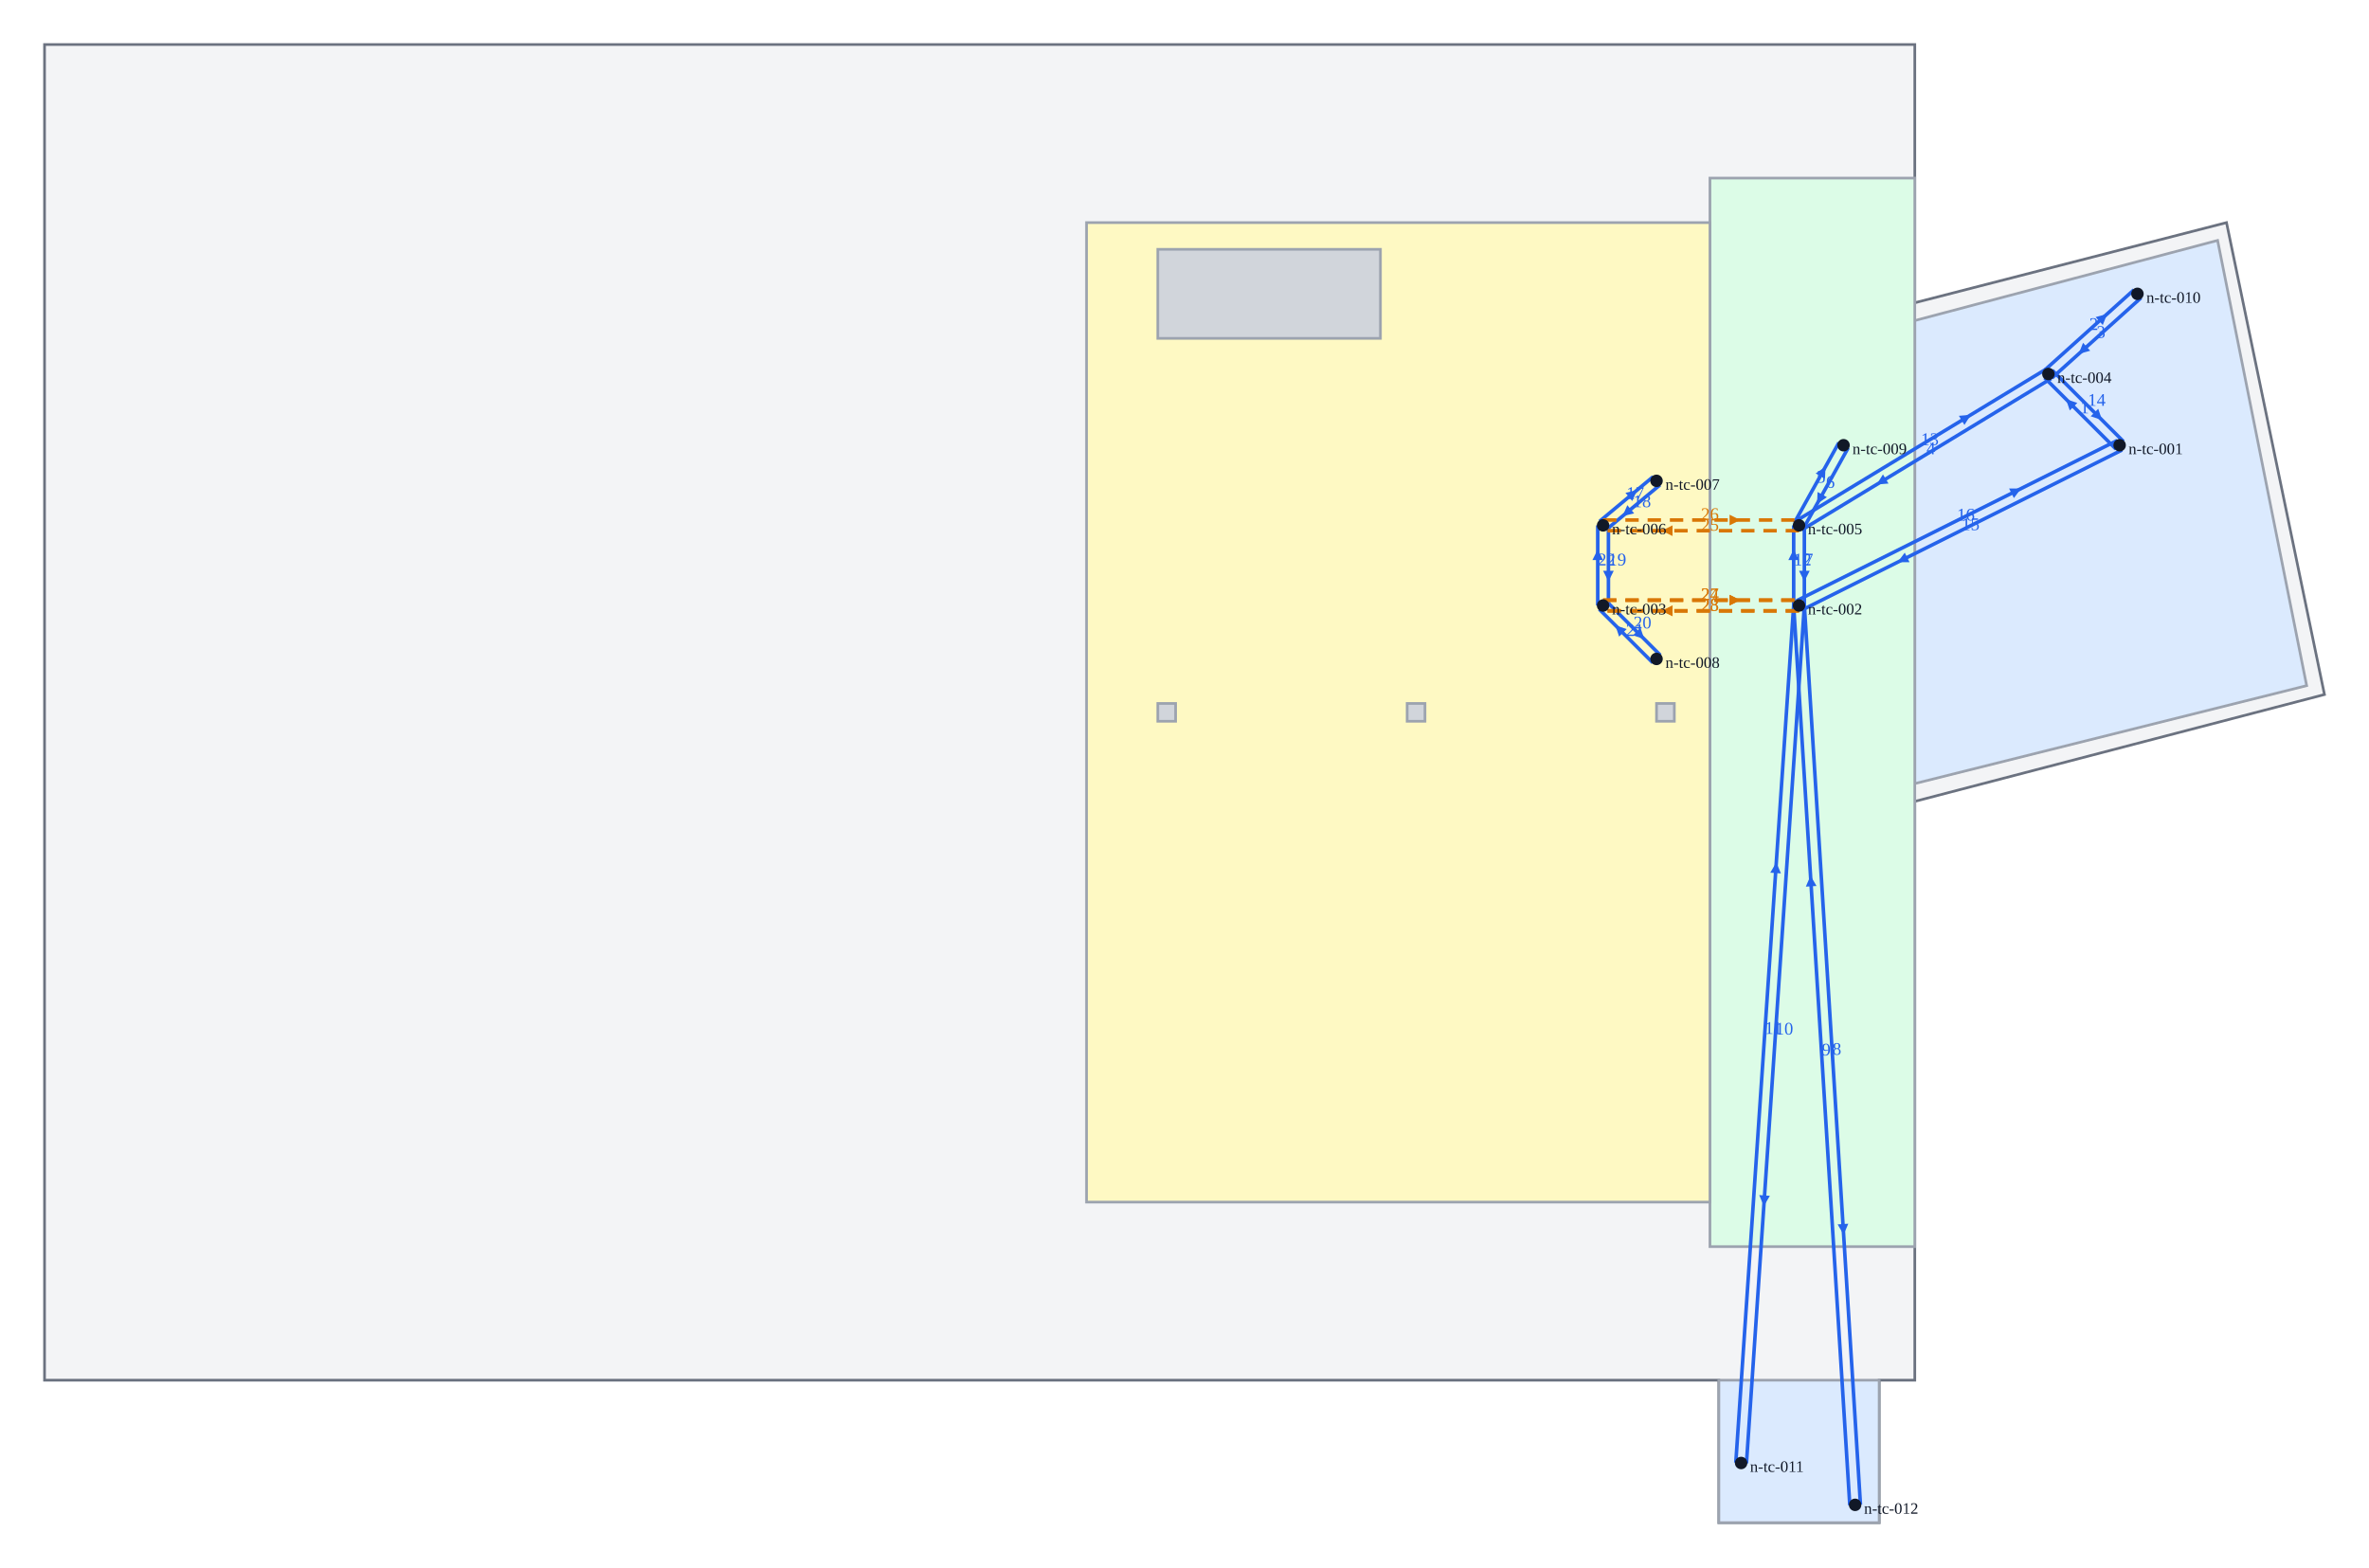
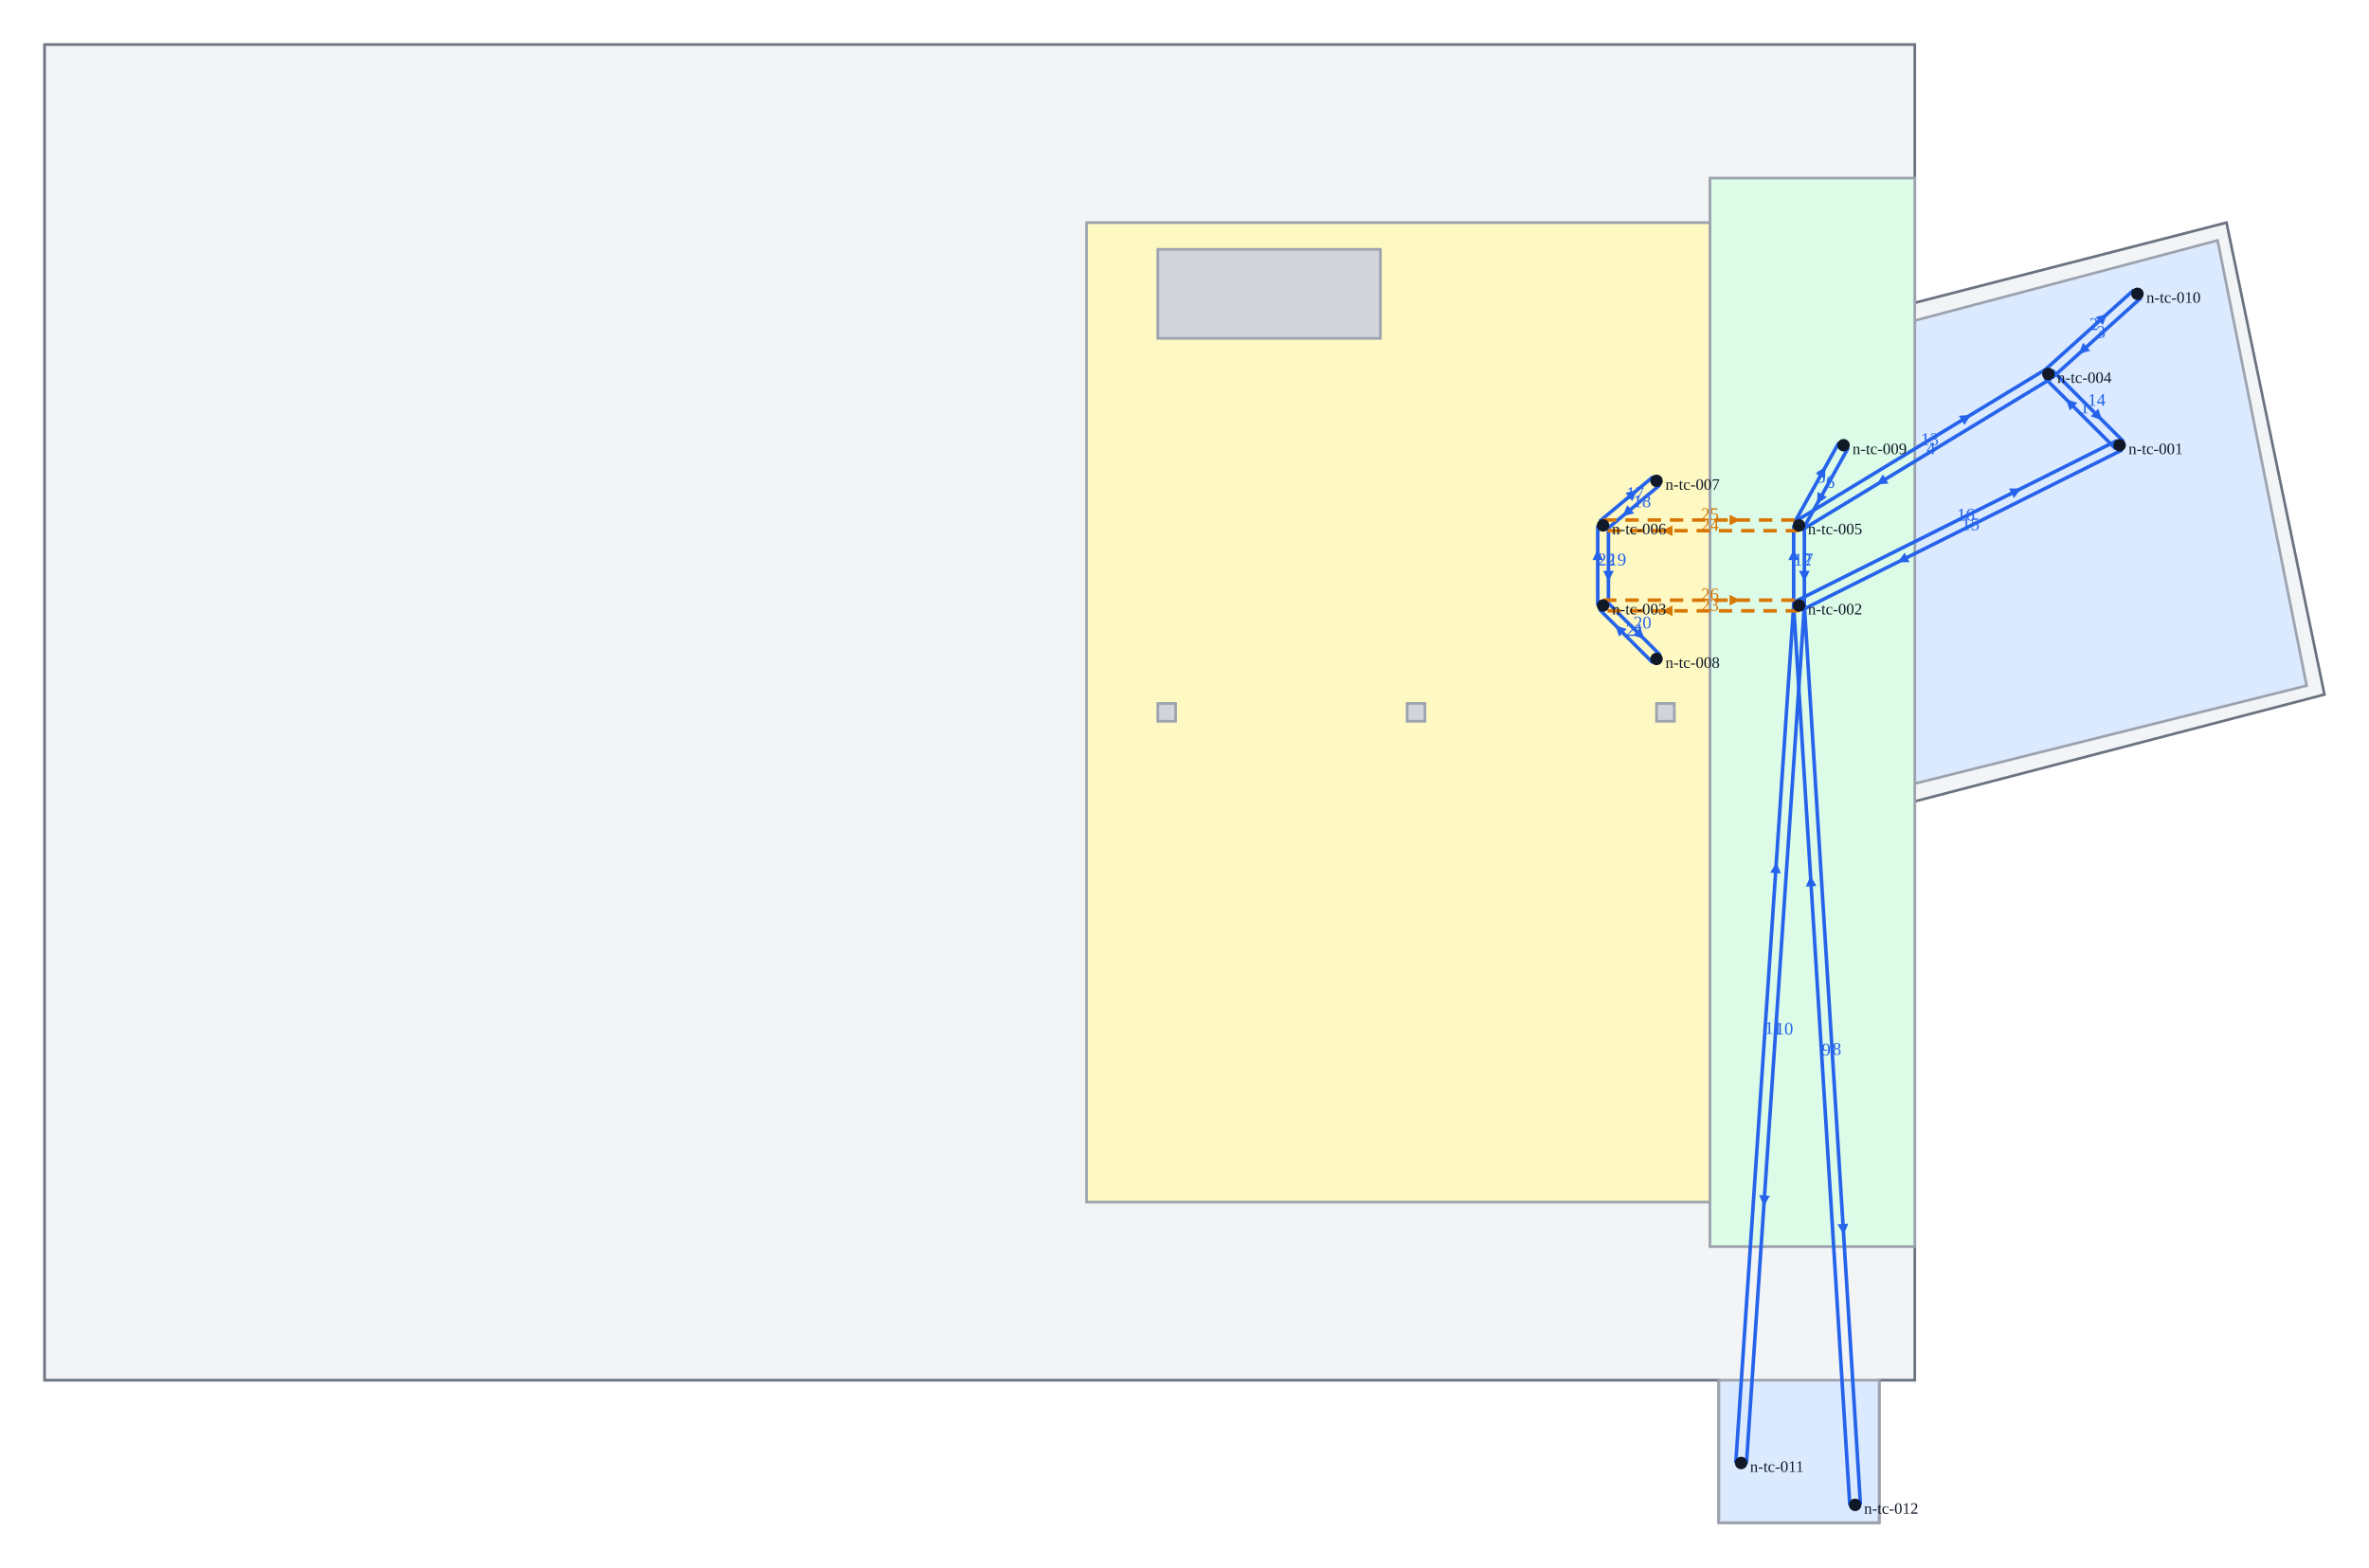
<svg xmlns="http://www.w3.org/2000/svg" viewBox="-110 -96 266 176">
  <polygon points="-105,59 83,59 83,75 101,75 101,59 105,59 105,-6 151,-18 140,-71 105,-62 105,-91 -105,-91" fill="#f3f4f6" stroke="#6b7280" stroke-width="0.3" />
  <polygon points="105,-8 149,-19 139,-69 105,-60" fill="#dbeafe" stroke="#9ca3af" stroke-width="0.3" />
  <polygon points="82,44 105,44 105,-76 82,-76" fill="#dcfce7" stroke="#9ca3af" stroke-width="0.3" />
  <polygon points="12,39 82,39 82,-71 12,-71" fill="#fef9c3" stroke="#9ca3af" stroke-width="0.3" />
  <polygon points="83,59 83,75 101,75 101,59" fill="#dbeafe" stroke="#9ca3af" stroke-width="0.3" />
  <polygon points="20,-58 45,-58 45,-68 20,-68" fill="#d1d5db" stroke="#9ca3af" stroke-width="0.3" />
  <polygon points="20,-15 22,-15 22,-17 20,-17" fill="#d1d5db" stroke="#9ca3af" stroke-width="0.3" />
  <polygon points="48,-15 50,-15 50,-17 48,-17" fill="#d1d5db" stroke="#9ca3af" stroke-width="0.3" />
  <polygon points="76,-15 78,-15 78,-17 76,-17" fill="#d1d5db" stroke="#9ca3af" stroke-width="0.3" />
  <line x1="127.576" y1="-45.576" x2="119.576" y2="-53.576" stroke="#2563eb" stroke-width="0.4" />
  <polygon points="121.976,-51.176 123.249,-50.751 122.4,-49.903" fill="#2563eb" />
  <text x="123.576" y="-49.576" font-size="2" fill="#2563eb">1</text>
  <line x1="119.599" y1="-54.446" x2="129.599" y2="-63.446" stroke="#2563eb" stroke-width="0.4" />
  <polygon points="126.599,-60.746 126.108,-59.497 125.305,-60.389" fill="#2563eb" />
  <text x="124.599" y="-58.946" font-size="2" fill="#2563eb">2</text>
  <line x1="130.401" y1="-62.554" x2="120.401" y2="-53.554" stroke="#2563eb" stroke-width="0.4" />
  <polygon points="123.401,-56.254 123.892,-57.503 124.695,-56.611" fill="#2563eb" />
  <text x="125.401" y="-58.054" font-size="2" fill="#2563eb">3</text>
  <line x1="120.311" y1="-53.487" x2="92.311" y2="-36.487" stroke="#2563eb" stroke-width="0.4" />
  <polygon points="100.711,-41.587 101.426,-42.723 102.049,-41.697" fill="#2563eb" />
  <text x="106.311" y="-44.987" font-size="2" fill="#2563eb">4</text>
  <line x1="91.476" y1="-37.291" x2="96.476" y2="-46.291" stroke="#2563eb" stroke-width="0.4" />
  <polygon points="94.976,-43.591 94.917,-42.251 93.868,-42.834" fill="#2563eb" />
  <text x="93.976" y="-41.791" font-size="2" fill="#2563eb">5</text>
  <line x1="97.524" y1="-45.709" x2="92.524" y2="-36.709" stroke="#2563eb" stroke-width="0.4" />
  <polygon points="94.024,-39.409 94.083,-40.749 95.132,-40.166" fill="#2563eb" />
  <text x="95.024" y="-41.209" font-size="2" fill="#2563eb">6</text>
  <line x1="92.6" y1="-37" x2="92.6" y2="-28" stroke="#2563eb" stroke-width="0.4" />
  <polygon points="92.6,-30.7 92,-31.9 93.2,-31.9" fill="#2563eb" />
  <text x="92.6" y="-32.5" font-size="2" fill="#2563eb">7</text>
  <line x1="92.599" y1="-28.037" x2="98.899" y2="72.963" stroke="#2563eb" stroke-width="0.4" />
  <polygon points="97.009,42.663 96.335,41.502 97.533,41.428" fill="#2563eb" />
  <text x="95.749" y="22.463" font-size="2" fill="#2563eb">8</text>
  <line x1="97.701" y1="73.037" x2="91.401" y2="-27.963" stroke="#2563eb" stroke-width="0.4" />
  <polygon points="93.291,2.337 93.965,3.498 92.767,3.572" fill="#2563eb" />
  <text x="94.551" y="22.537" font-size="2" fill="#2563eb">9</text>
  <line x1="92.599" y1="-27.96" x2="86.099" y2="68.34" stroke="#2563eb" stroke-width="0.4" />
  <polygon points="88.049,39.45 87.531,38.213 88.728,38.294" fill="#2563eb" />
  <text x="89.349" y="20.19" font-size="2" fill="#2563eb">10</text>
  <line x1="84.901" y1="68.26" x2="91.401" y2="-28.04" stroke="#2563eb" stroke-width="0.4" />
  <polygon points="89.451,0.85 89.969,2.087 88.772,2.006" fill="#2563eb" />
  <text x="88.151" y="20.11" font-size="2" fill="#2563eb">11</text>
  <line x1="91.4" y1="-28" x2="91.4" y2="-37" stroke="#2563eb" stroke-width="0.4" />
  <polygon points="91.4,-34.3 92,-33.1 90.8,-33.1" fill="#2563eb" />
  <text x="91.4" y="-32.5" font-size="2" fill="#2563eb">12</text>
  <line x1="91.689" y1="-37.513" x2="119.689" y2="-54.513" stroke="#2563eb" stroke-width="0.4" />
  <polygon points="111.289,-49.413 110.574,-48.277 109.951,-49.303" fill="#2563eb" />
  <text x="105.689" y="-46.013" font-size="2" fill="#2563eb">13</text>
  <line x1="120.424" y1="-54.424" x2="128.424" y2="-46.424" stroke="#2563eb" stroke-width="0.4" />
  <polygon points="126.024,-48.824 124.751,-49.249 125.6,-50.097" fill="#2563eb" />
  <text x="124.424" y="-50.424" font-size="2" fill="#2563eb">14</text>
  <line x1="128.268" y1="-45.463" x2="92.268" y2="-27.463" stroke="#2563eb" stroke-width="0.4" />
  <polygon points="103.068,-32.863 103.873,-33.937 104.41,-32.863" fill="#2563eb" />
  <text x="110.268" y="-36.463" font-size="2" fill="#2563eb">15</text>
  <line x1="91.732" y1="-28.537" x2="127.732" y2="-46.537" stroke="#2563eb" stroke-width="0.4" />
  <polygon points="116.932,-41.137 116.127,-40.063 115.59,-41.137" fill="#2563eb" />
  <text x="109.732" y="-37.537" font-size="2" fill="#2563eb">16</text>
  <line x1="69.616" y1="-37.461" x2="75.616" y2="-42.461" stroke="#2563eb" stroke-width="0.4" />
  <polygon points="73.816,-40.961 73.278,-39.732 72.51,-40.654" fill="#2563eb" />
  <text x="72.616" y="-39.961" font-size="2" fill="#2563eb">17</text>
  <line x1="76.384" y1="-41.539" x2="70.384" y2="-36.539" stroke="#2563eb" stroke-width="0.4" />
  <polygon points="72.184,-38.039 72.722,-39.268 73.49,-38.346" fill="#2563eb" />
  <text x="73.384" y="-39.039" font-size="2" fill="#2563eb">18</text>
  <line x1="70.6" y1="-37" x2="70.6" y2="-28" stroke="#2563eb" stroke-width="0.4" />
  <polygon points="70.6,-30.7 70,-31.9 71.2,-31.9" fill="#2563eb" />
  <text x="70.6" y="-32.5" font-size="2" fill="#2563eb">19</text>
  <line x1="70.424" y1="-28.424" x2="76.424" y2="-22.424" stroke="#2563eb" stroke-width="0.4" />
  <polygon points="74.624,-24.224 73.351,-24.649 74.2,-25.497" fill="#2563eb" />
  <text x="73.424" y="-25.424" font-size="2" fill="#2563eb">20</text>
  <line x1="75.576" y1="-21.576" x2="69.576" y2="-27.576" stroke="#2563eb" stroke-width="0.4" />
  <polygon points="71.376,-25.776 72.649,-25.351 71.8,-24.503" fill="#2563eb" />
  <text x="72.576" y="-24.576" font-size="2" fill="#2563eb">21</text>
  <line x1="69.4" y1="-28" x2="69.4" y2="-37" stroke="#2563eb" stroke-width="0.4" />
  <polygon points="69.4,-34.3 70,-33.1 68.8,-33.1" fill="#2563eb" />
  <text x="69.4" y="-32.5" font-size="2" fill="#2563eb">22</text>
  <line x1="92" y1="-27.4" x2="70" y2="-27.4" stroke="#d97706" stroke-width="0.4" stroke-dasharray="1.5,1" />
  <polygon points="76.6,-27.4 77.8,-28 77.8,-26.8" fill="#d97706" />
  <text x="81" y="-27.4" font-size="2" fill="#d97706">23</text>
+   <line x1="92" y1="-36.4" x2="70" y2="-36.4" stroke="#d97706" stroke-width="0.4" stroke-dasharray="1.5,1" />
+   <polygon points="76.6,-36.4 77.8,-37 77.8,-35.8" fill="#d97706" />
+   <text x="81" y="-36.4" font-size="2" fill="#d97706">24</text>
+   <line x1="70" y1="-37.6" x2="92" y2="-37.6" stroke="#d97706" stroke-width="0.4" stroke-dasharray="1.5,1" />
+   <polygon points="85.4,-37.6 84.2,-37 84.2,-38.2" fill="#d97706" />
+   <text x="81" y="-37.6" font-size="2" fill="#d97706">25</text>
  <line x1="70" y1="-28.6" x2="92" y2="-28.6" stroke="#d97706" stroke-width="0.4" stroke-dasharray="1.5,1" />
  <polygon points="85.4,-28.6 84.2,-28 84.2,-29.2" fill="#d97706" />
-   <text x="81" y="-28.6" font-size="2" fill="#d97706">24</text>
-   <line x1="92" y1="-36.4" x2="70" y2="-36.4" stroke="#d97706" stroke-width="0.4" stroke-dasharray="1.5,1" />
-   <polygon points="76.6,-36.4 77.8,-37 77.8,-35.8" fill="#d97706" />
-   <text x="81" y="-36.4" font-size="2" fill="#d97706">25</text>
-   <line x1="70" y1="-37.6" x2="92" y2="-37.6" stroke="#d97706" stroke-width="0.4" stroke-dasharray="1.5,1" />
-   <polygon points="85.4,-37.6 84.2,-37 84.2,-38.2" fill="#d97706" />
-   <text x="81" y="-37.6" font-size="2" fill="#d97706">26</text>
-   <line x1="70" y1="-28.6" x2="92" y2="-28.6" stroke="#d97706" stroke-width="0.4" stroke-dasharray="1.5,1" />
-   <polygon points="85.4,-28.6 84.2,-28 84.2,-29.2" fill="#d97706" />
-   <text x="81" y="-28.6" font-size="2" fill="#d97706">27</text>
-   <line x1="92" y1="-27.4" x2="70" y2="-27.4" stroke="#d97706" stroke-width="0.4" stroke-dasharray="1.5,1" />
-   <polygon points="76.6,-27.4 77.8,-28 77.8,-26.8" fill="#d97706" />
-   <text x="81" y="-27.4" font-size="2" fill="#d97706">28</text>
+   <text x="81" y="-28.6" font-size="2" fill="#d97706">26</text>
  <circle cx="128" cy="-46" r="0.7" fill="#111827" />
  <text x="129" y="-45" font-size="1.8" fill="#111827">n-tc-001</text>
  <circle cx="120" cy="-54" r="0.7" fill="#111827" />
  <text x="121" y="-53" font-size="1.8" fill="#111827">n-tc-004</text>
  <circle cx="130" cy="-63" r="0.7" fill="#111827" />
  <text x="131" y="-62" font-size="1.8" fill="#111827">n-tc-010</text>
  <circle cx="92" cy="-37" r="0.7" fill="#111827" />
  <text x="93" y="-36" font-size="1.8" fill="#111827">n-tc-005</text>
  <circle cx="97" cy="-46" r="0.7" fill="#111827" />
  <text x="98" y="-45" font-size="1.8" fill="#111827">n-tc-009</text>
  <circle cx="92" cy="-28" r="0.7" fill="#111827" />
  <text x="93" y="-27" font-size="1.8" fill="#111827">n-tc-002</text>
  <circle cx="98.3" cy="73" r="0.7" fill="#111827" />
  <text x="99.3" y="74" font-size="1.8" fill="#111827">n-tc-012</text>
  <circle cx="85.5" cy="68.3" r="0.7" fill="#111827" />
  <text x="86.5" y="69.3" font-size="1.8" fill="#111827">n-tc-011</text>
  <circle cx="70" cy="-37" r="0.7" fill="#111827" />
  <text x="71" y="-36" font-size="1.8" fill="#111827">n-tc-006</text>
  <circle cx="76" cy="-42" r="0.7" fill="#111827" />
  <text x="77" y="-41" font-size="1.8" fill="#111827">n-tc-007</text>
  <circle cx="70" cy="-28" r="0.7" fill="#111827" />
  <text x="71" y="-27" font-size="1.8" fill="#111827">n-tc-003</text>
  <circle cx="76" cy="-22" r="0.7" fill="#111827" />
  <text x="77" y="-21" font-size="1.8" fill="#111827">n-tc-008</text>
</svg>
